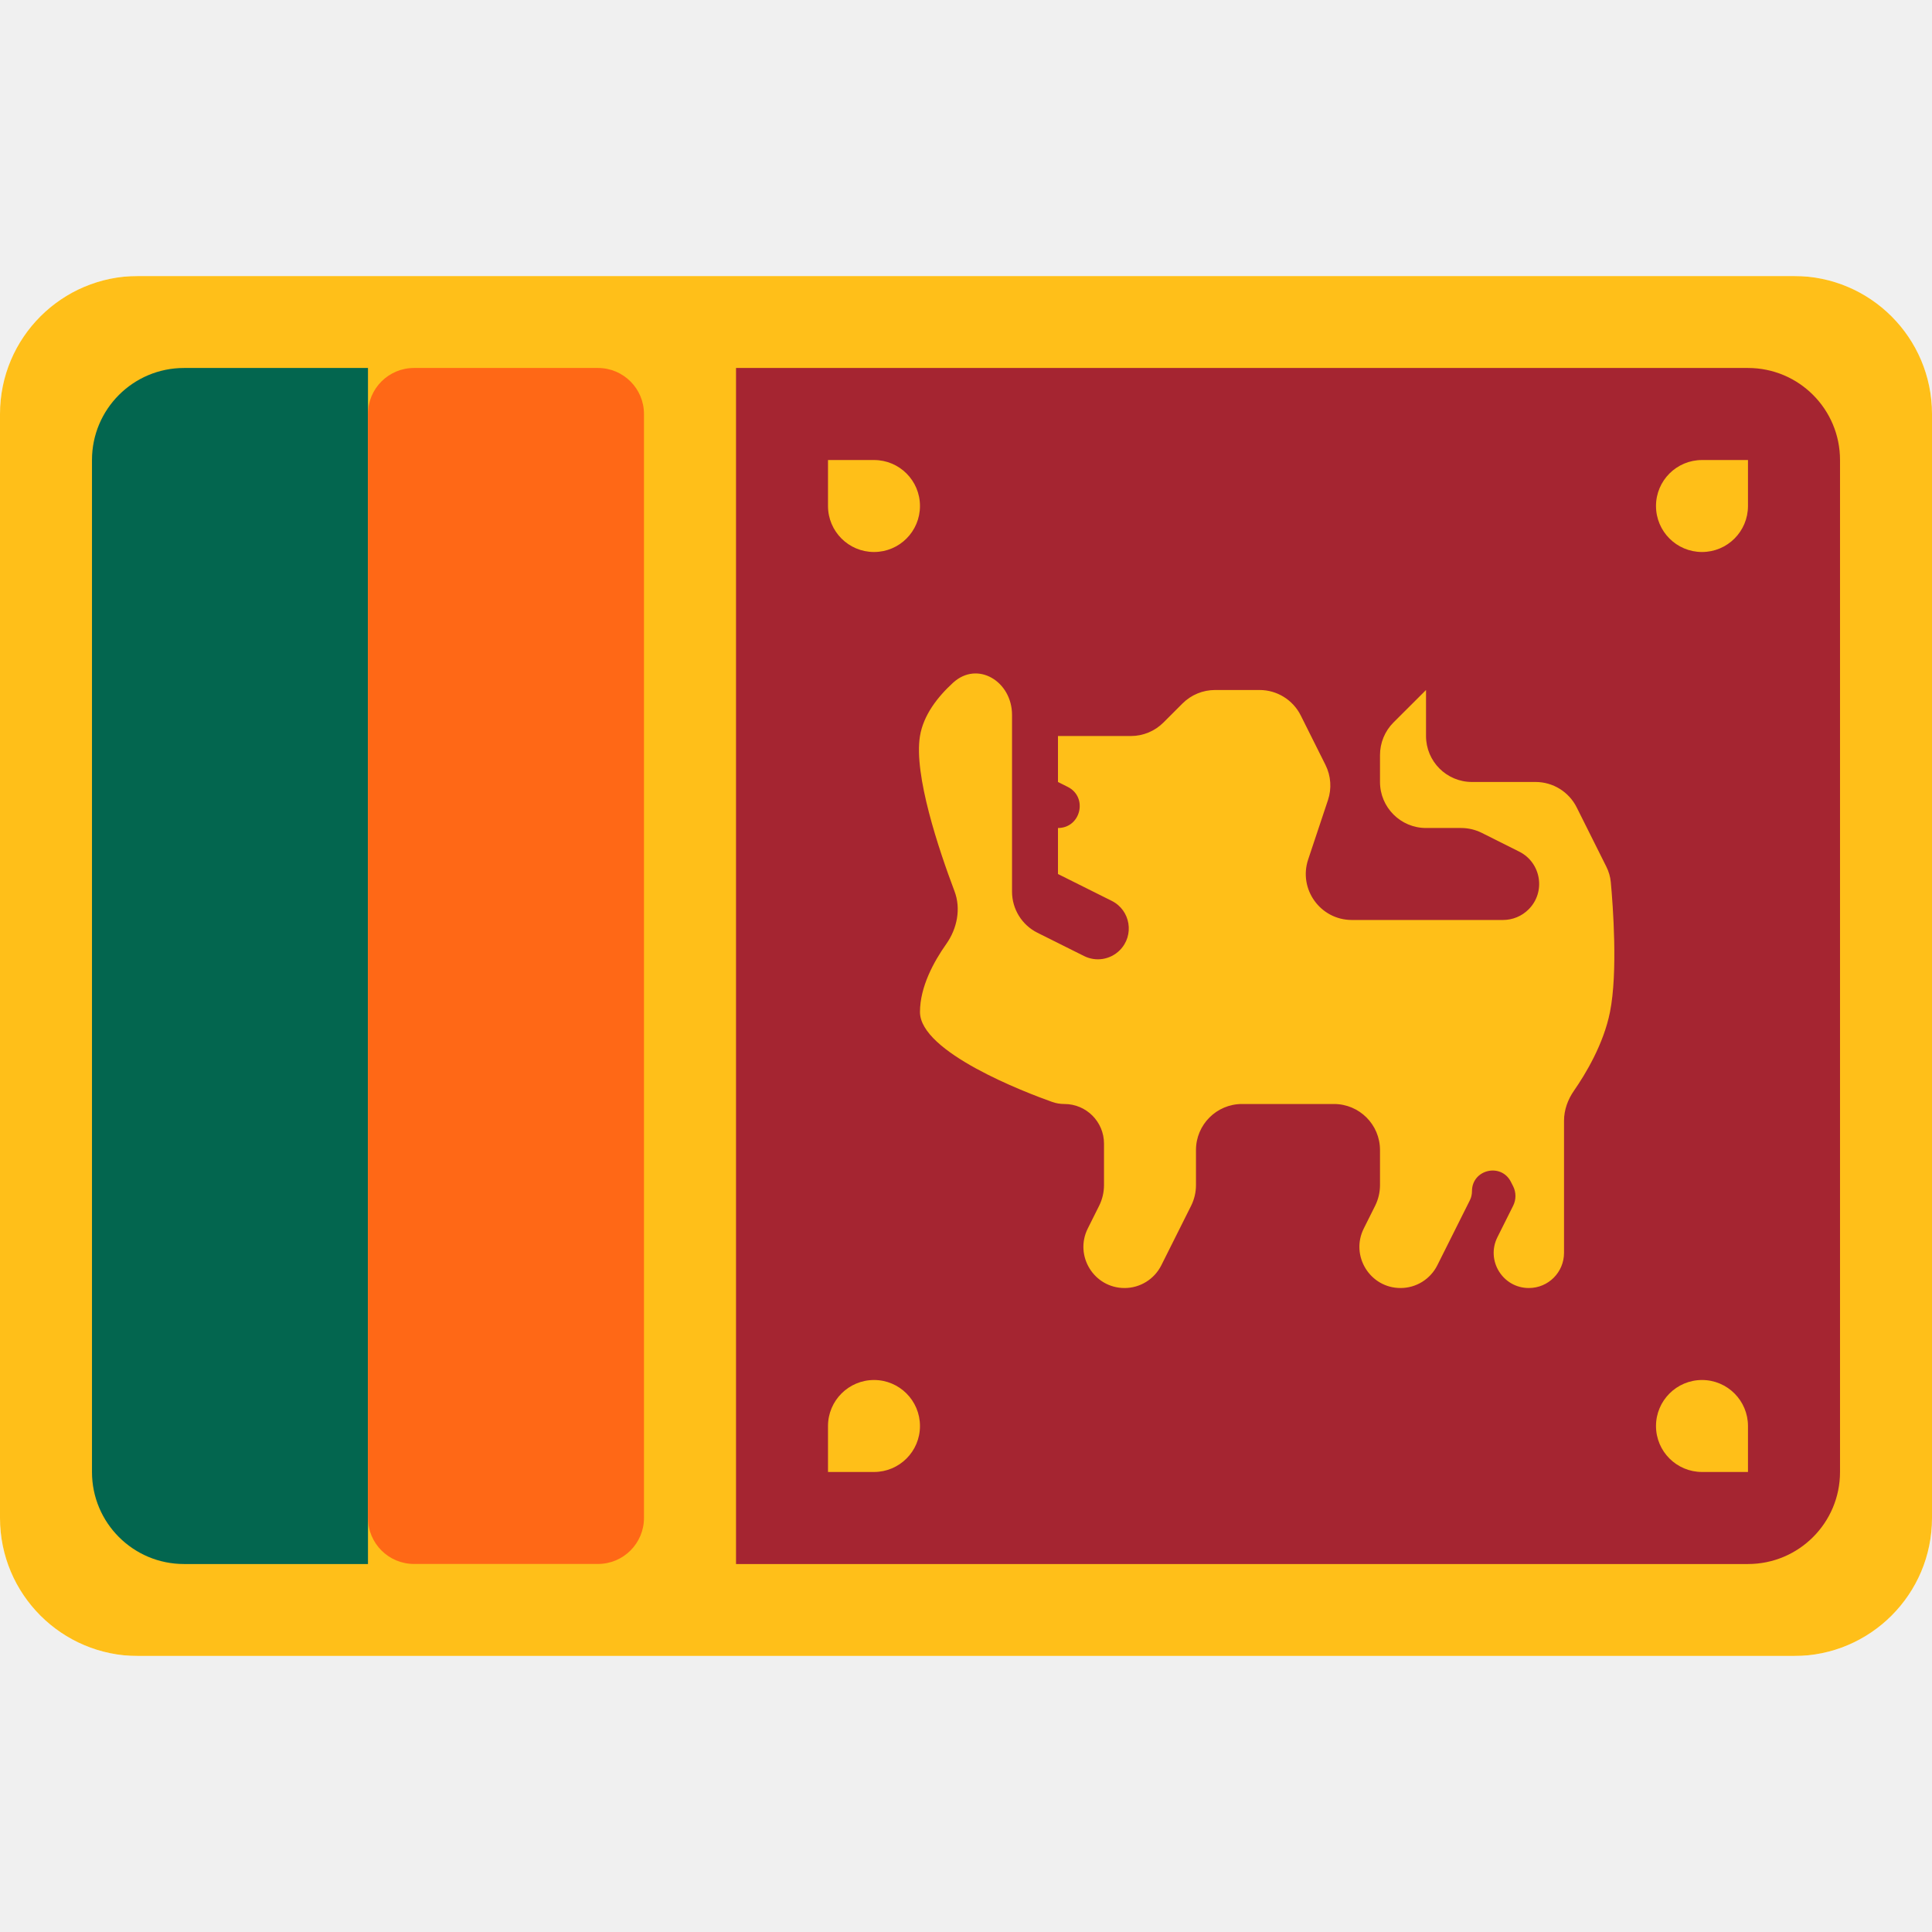
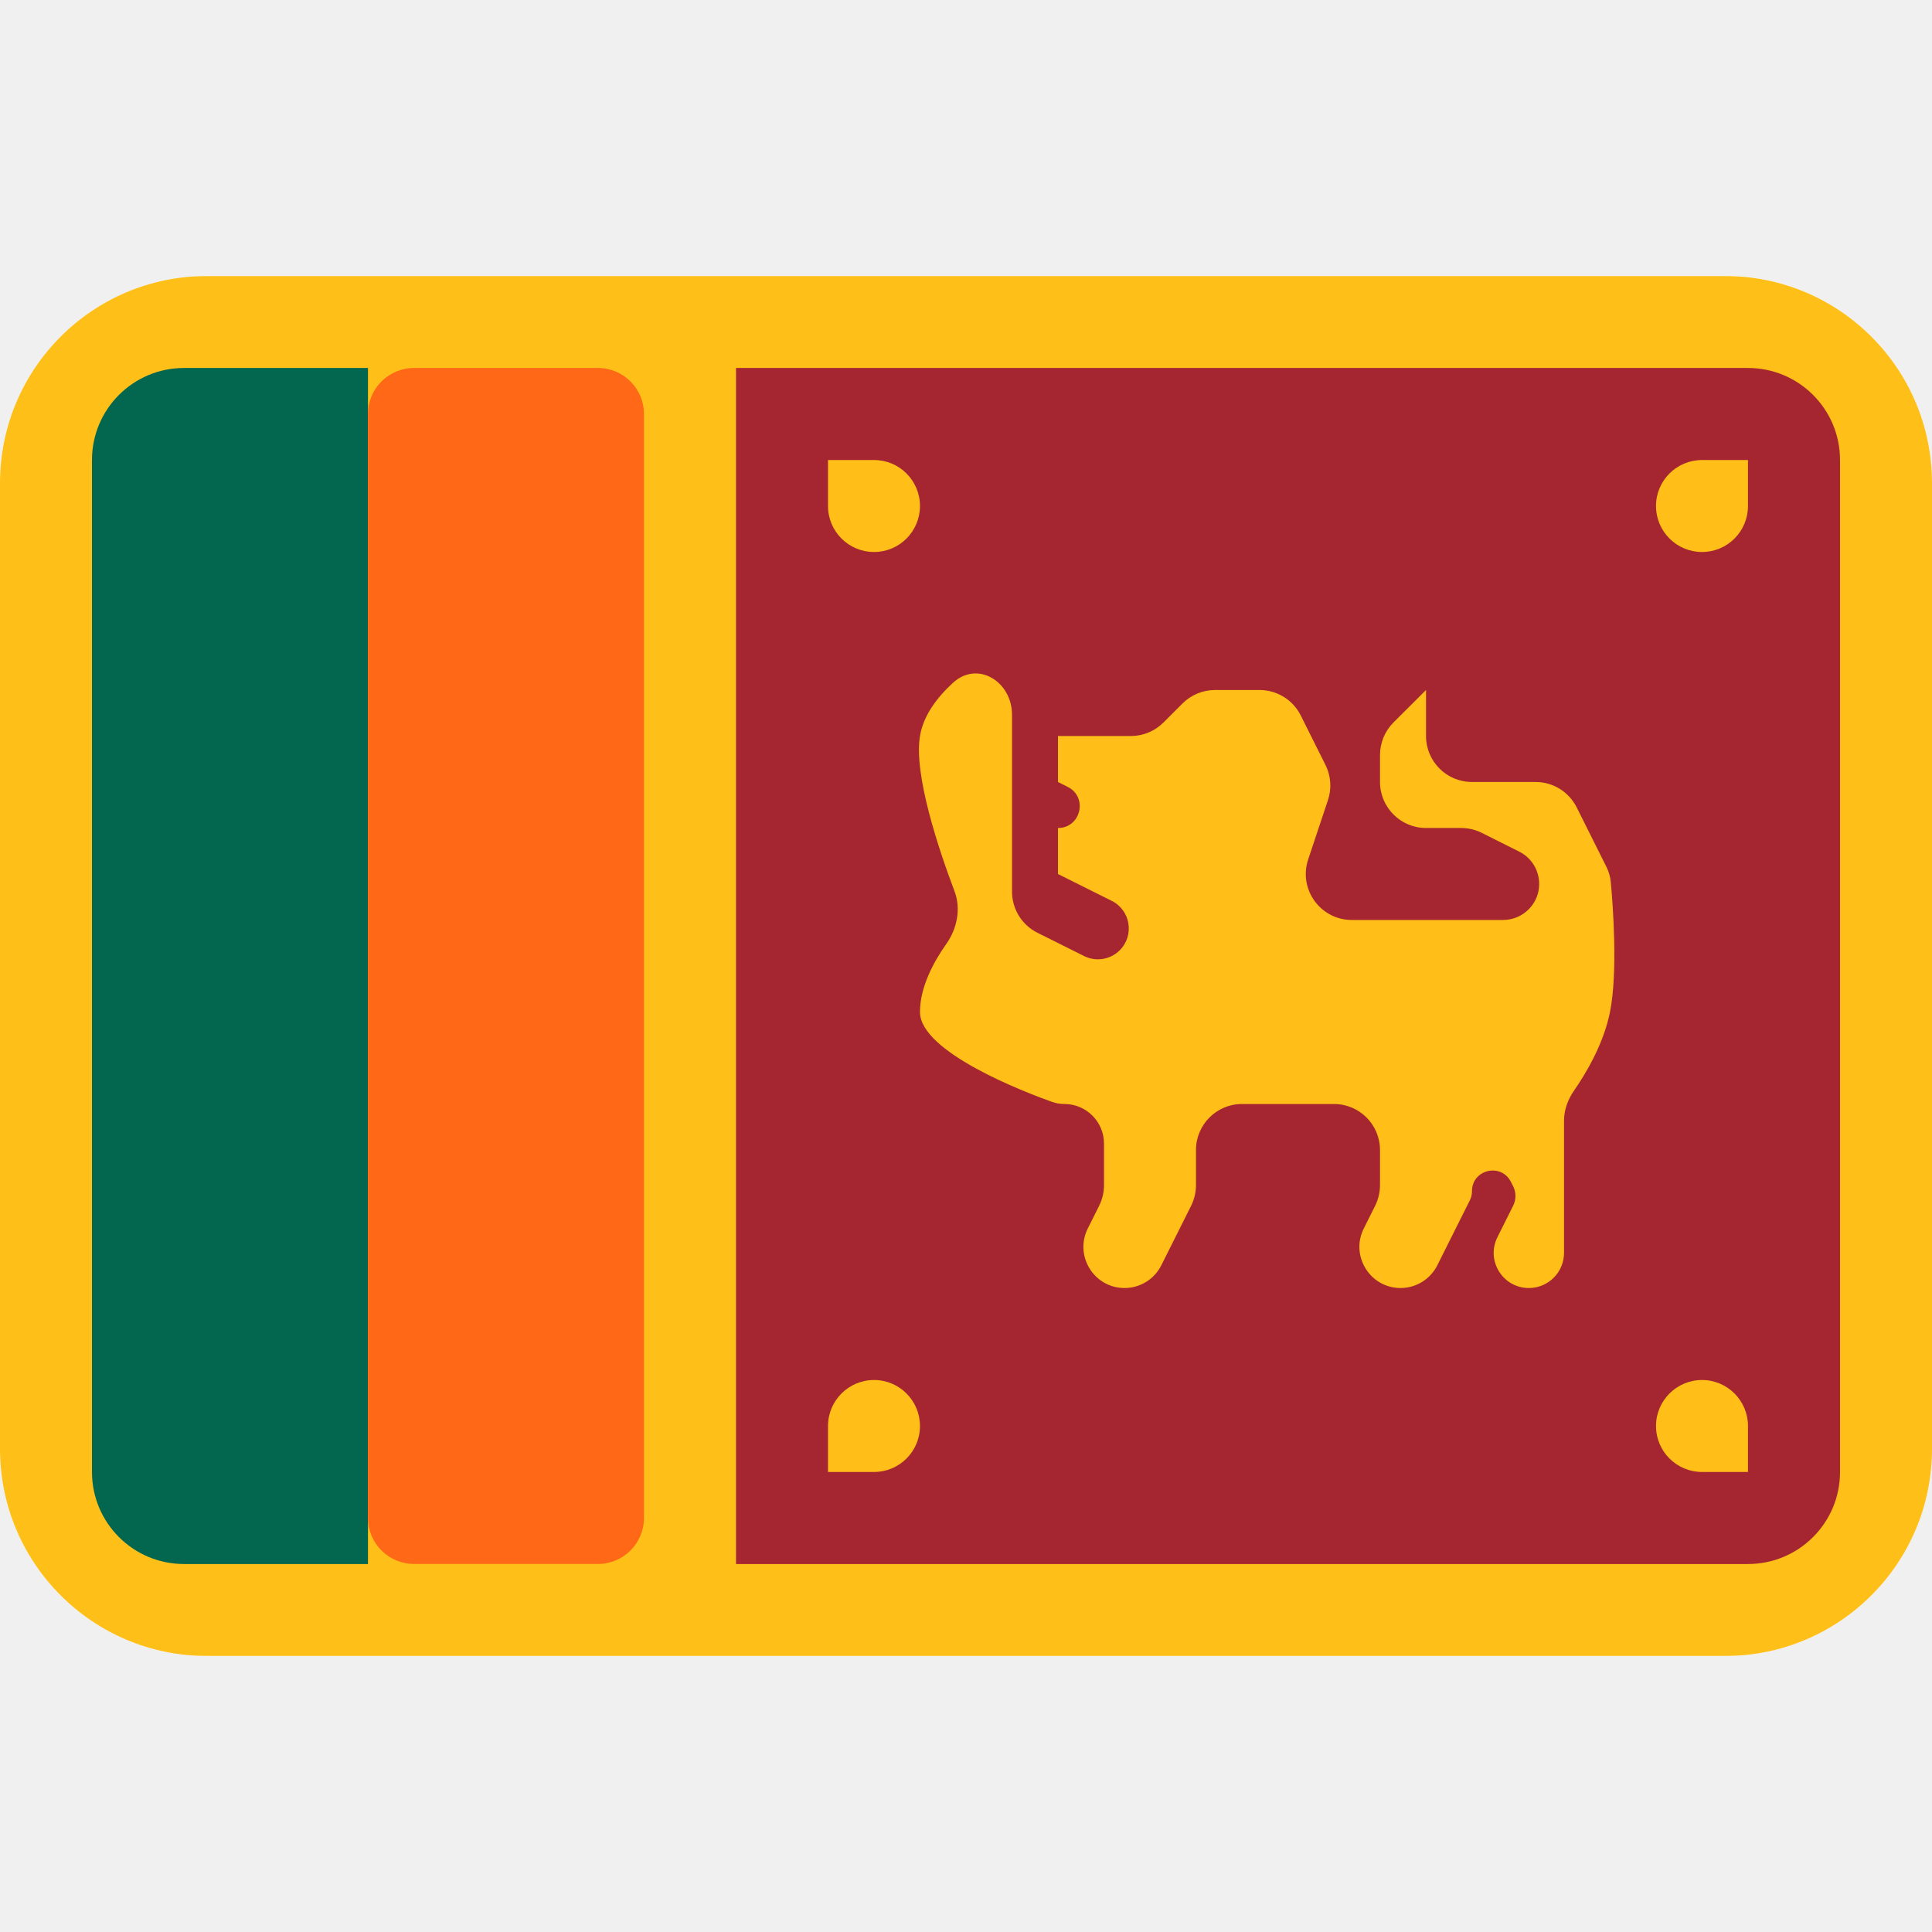
<svg xmlns="http://www.w3.org/2000/svg" width="28" height="28" viewBox="0 0 28 28" fill="none">
-   <rect y="4" width="28" height="20" rx="2" fill="white" />
+   <rect y="4" width="28" height="20" rx="3" fill="white" />
  <mask id="mask0_17_4633" style="mask-type:alpha" maskUnits="userSpaceOnUse" x="0" y="4" width="28" height="20">
-     <rect y="4" width="28" height="20" rx="2" fill="white" />
+     <rect y="4" width="28" height="20" rx="3" fill="white" />
  </mask>
  <g mask="url(#mask0_17_4633)">
    <rect y="4" width="28" height="20" fill="#FFBF19" />
    <path fill-rule="evenodd" clip-rule="evenodd" d="M10.667 5.333H25.333C26.07 5.333 26.667 5.93 26.667 6.667V21.333C26.667 22.07 26.07 22.667 25.333 22.667H10.667V5.333Z" fill="#A52531" />
    <path d="M1.333 6.667C1.333 5.93 1.93 5.333 2.667 5.333H5.333V22.667H2.667C1.93 22.667 1.333 22.07 1.333 21.333V6.667Z" fill="#03664F" />
    <rect x="5.333" y="5.333" width="4" height="17.333" rx="0.667" fill="#FF6816" />
    <path fill-rule="evenodd" clip-rule="evenodd" d="M13.333 7.333C13.333 7.702 13.035 8 12.667 8C12.299 8 12 7.702 12 7.333V6.667H12.667C13.035 6.667 13.333 6.965 13.333 7.333ZM24 7.333C24 7.702 24.299 8 24.667 8C25.035 8 25.333 7.702 25.333 7.333V6.667H24.667C24.299 6.667 24 6.965 24 7.333ZM24.667 20C24.299 20 24 20.299 24 20.667C24 21.035 24.299 21.333 24.667 21.333H25.333V20.667C25.333 20.299 25.035 20 24.667 20ZM13.333 20.667C13.333 20.299 13.035 20 12.667 20C12.299 20 12 20.299 12 20.667V21.333H12.667C13.035 21.333 13.333 21.035 13.333 20.667Z" fill="#FFBF18" />
-     <path fill-rule="evenodd" clip-rule="evenodd" d="M16 16.574C16 16.257 15.743 16 15.426 16C15.365 16 15.304 15.99 15.246 15.969C14.86 15.832 13.333 15.249 13.333 14.667C13.333 14.302 13.533 13.937 13.714 13.681C13.871 13.459 13.93 13.17 13.833 12.915C13.607 12.317 13.24 11.228 13.333 10.667C13.383 10.367 13.582 10.106 13.812 9.895C14.168 9.569 14.667 9.877 14.667 10.36V12.921C14.667 13.174 14.809 13.405 15.035 13.518L15.712 13.856C15.884 13.942 16.092 13.908 16.228 13.772C16.444 13.556 16.385 13.192 16.112 13.056L15.333 12.667V12C15.665 12 15.771 11.552 15.474 11.404L15.333 11.333V10.667H16.39C16.567 10.667 16.737 10.596 16.862 10.471L17.138 10.195C17.263 10.07 17.433 10 17.61 10H18.255C18.507 10 18.738 10.143 18.851 10.368L19.21 11.086C19.289 11.245 19.302 11.428 19.246 11.595L18.959 12.456C18.815 12.887 19.137 13.333 19.592 13.333H21.783C21.922 13.333 22.055 13.278 22.153 13.18C22.406 12.928 22.337 12.502 22.017 12.342L21.474 12.07C21.381 12.024 21.279 12 21.176 12H20.667C20.299 12 20 11.701 20 11.333V10.943C20 10.766 20.07 10.596 20.195 10.471L20.667 10V10.667C20.667 11.035 20.965 11.333 21.333 11.333H22.255C22.507 11.333 22.738 11.476 22.851 11.702L23.28 12.56C23.315 12.63 23.338 12.707 23.345 12.785C23.376 13.121 23.449 14.09 23.333 14.667C23.24 15.134 22.978 15.567 22.812 15.806C22.722 15.935 22.667 16.086 22.667 16.242V18.157C22.667 18.439 22.439 18.667 22.157 18.667C21.779 18.667 21.532 18.268 21.702 17.93L21.93 17.474C21.974 17.386 21.974 17.281 21.93 17.193L21.898 17.13C21.757 16.848 21.333 16.948 21.333 17.263C21.333 17.309 21.323 17.355 21.302 17.396L20.831 18.337C20.73 18.539 20.524 18.667 20.298 18.667C19.855 18.667 19.567 18.2 19.765 17.804L19.93 17.474C19.976 17.381 20 17.279 20 17.176V16.667C20 16.299 19.701 16 19.333 16H18C17.632 16 17.333 16.299 17.333 16.667V17.176C17.333 17.279 17.309 17.381 17.263 17.474L16.831 18.337C16.73 18.539 16.524 18.667 16.298 18.667C15.855 18.667 15.567 18.2 15.765 17.804L15.93 17.474C15.976 17.381 16 17.279 16 17.176V16.574Z" fill="#FFBF18" />
+     <path fill-rule="evenodd" clip-rule="evenodd" d="M16 16.574C16 16.257 15.743 16 15.426 16V16C15.365 16 15.304 15.99 15.246 15.969C14.86 15.832 13.333 15.249 13.333 14.667C13.333 14.302 13.533 13.937 13.714 13.681C13.871 13.459 13.93 13.17 13.833 12.915C13.607 12.317 13.24 11.228 13.333 10.667C13.383 10.367 13.582 10.106 13.812 9.895C14.168 9.569 14.667 9.877 14.667 10.36V12.921C14.667 13.174 14.809 13.405 15.035 13.518L15.712 13.856C15.884 13.942 16.092 13.908 16.228 13.772V13.772C16.444 13.556 16.385 13.192 16.112 13.056L15.333 12.667V12V12C15.665 12 15.771 11.552 15.474 11.404L15.333 11.333V10.667H16.39C16.567 10.667 16.737 10.596 16.862 10.471L17.138 10.195C17.263 10.07 17.433 10 17.61 10H18.255C18.507 10 18.738 10.143 18.851 10.368L19.21 11.086C19.289 11.245 19.302 11.428 19.246 11.595L18.959 12.456C18.815 12.887 19.137 13.333 19.592 13.333H21.783C21.922 13.333 22.055 13.278 22.153 13.18V13.18C22.406 12.928 22.337 12.502 22.017 12.342L21.474 12.07C21.381 12.024 21.279 12 21.176 12H20.667C20.299 12 20 11.701 20 11.333V10.943C20 10.766 20.07 10.596 20.195 10.471L20.667 10V10.667C20.667 11.035 20.965 11.333 21.333 11.333V11.333H22.255C22.507 11.333 22.738 11.476 22.851 11.702L23.28 12.56C23.315 12.63 23.338 12.707 23.345 12.785C23.376 13.121 23.449 14.09 23.333 14.667C23.24 15.134 22.978 15.567 22.812 15.806C22.722 15.935 22.667 16.086 22.667 16.242V18.157C22.667 18.439 22.439 18.667 22.157 18.667V18.667C21.779 18.667 21.532 18.268 21.702 17.93L21.93 17.474C21.974 17.386 21.974 17.281 21.93 17.193L21.898 17.13C21.757 16.848 21.333 16.948 21.333 17.263V17.263C21.333 17.309 21.323 17.355 21.302 17.396L20.831 18.337C20.73 18.539 20.524 18.667 20.298 18.667V18.667C19.855 18.667 19.567 18.2 19.765 17.804L19.93 17.474C19.976 17.381 20 17.279 20 17.176L20 16.667C20 16.299 19.701 16 19.333 16H18C17.632 16 17.333 16.299 17.333 16.667V17.176C17.333 17.279 17.309 17.381 17.263 17.474L16.831 18.337C16.73 18.539 16.524 18.667 16.298 18.667V18.667C15.855 18.667 15.567 18.2 15.765 17.804L15.93 17.474C15.976 17.381 16 17.279 16 17.176V16.574Z" fill="#FFBF18" />
  </g>
</svg>
